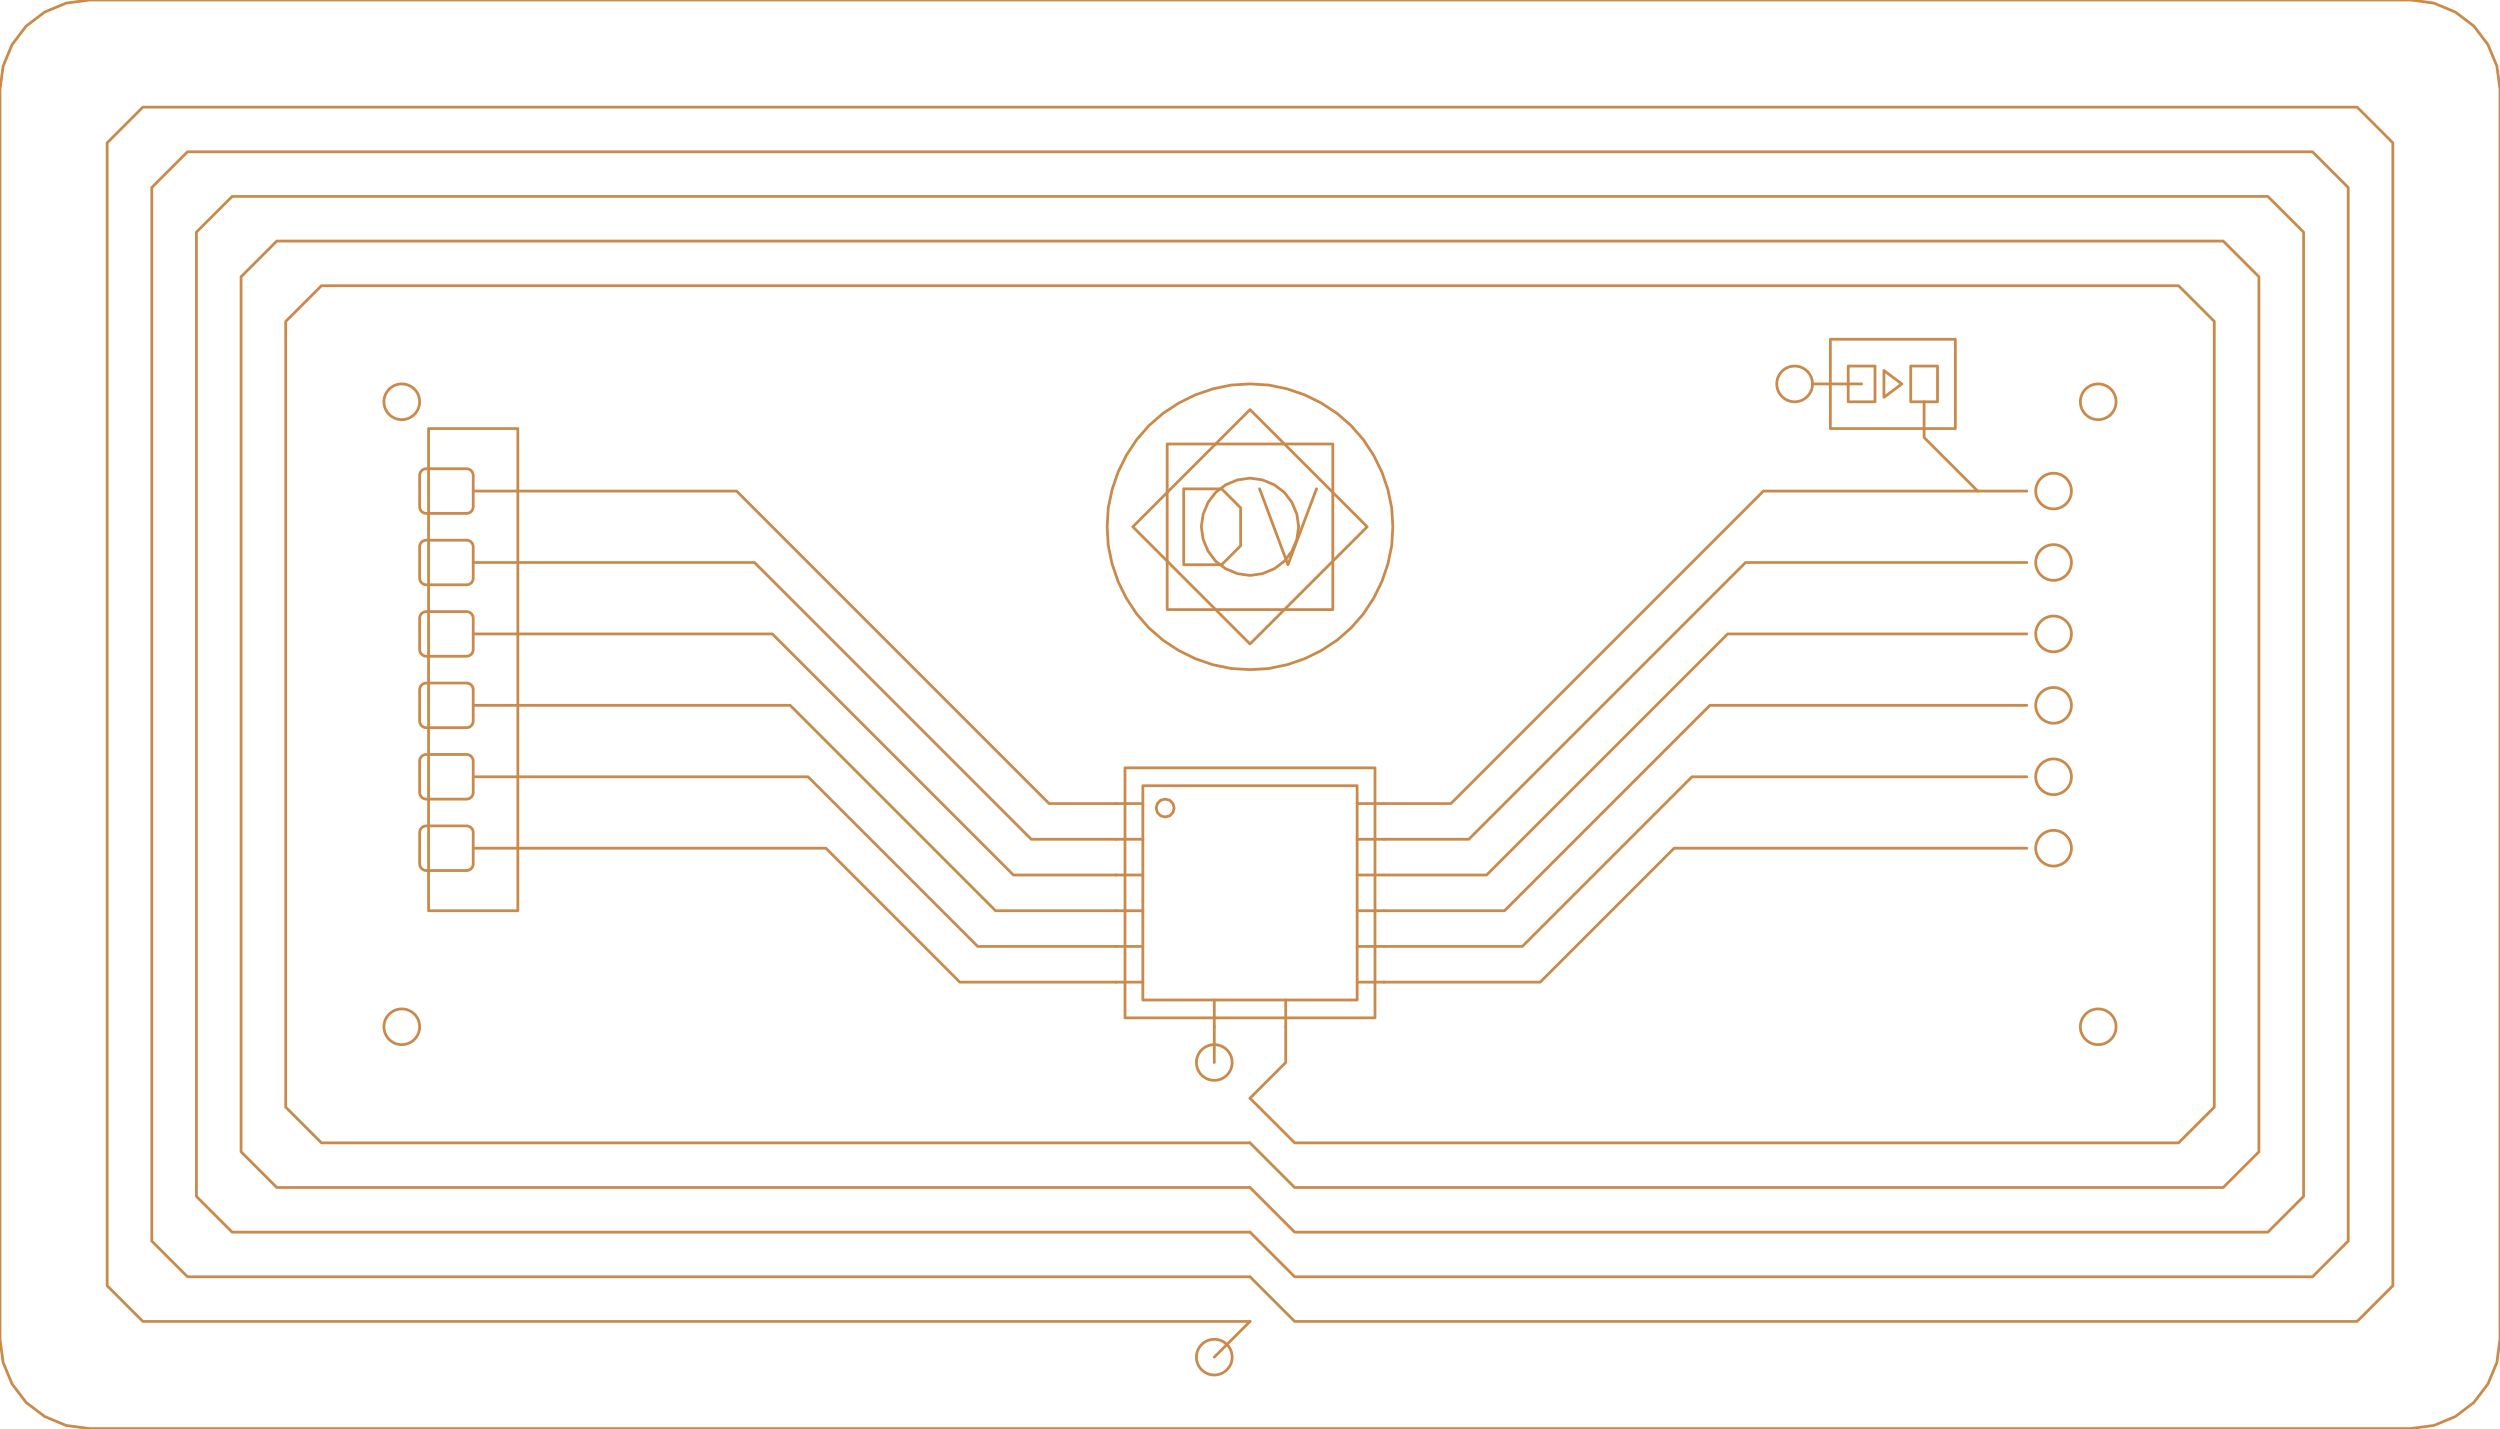
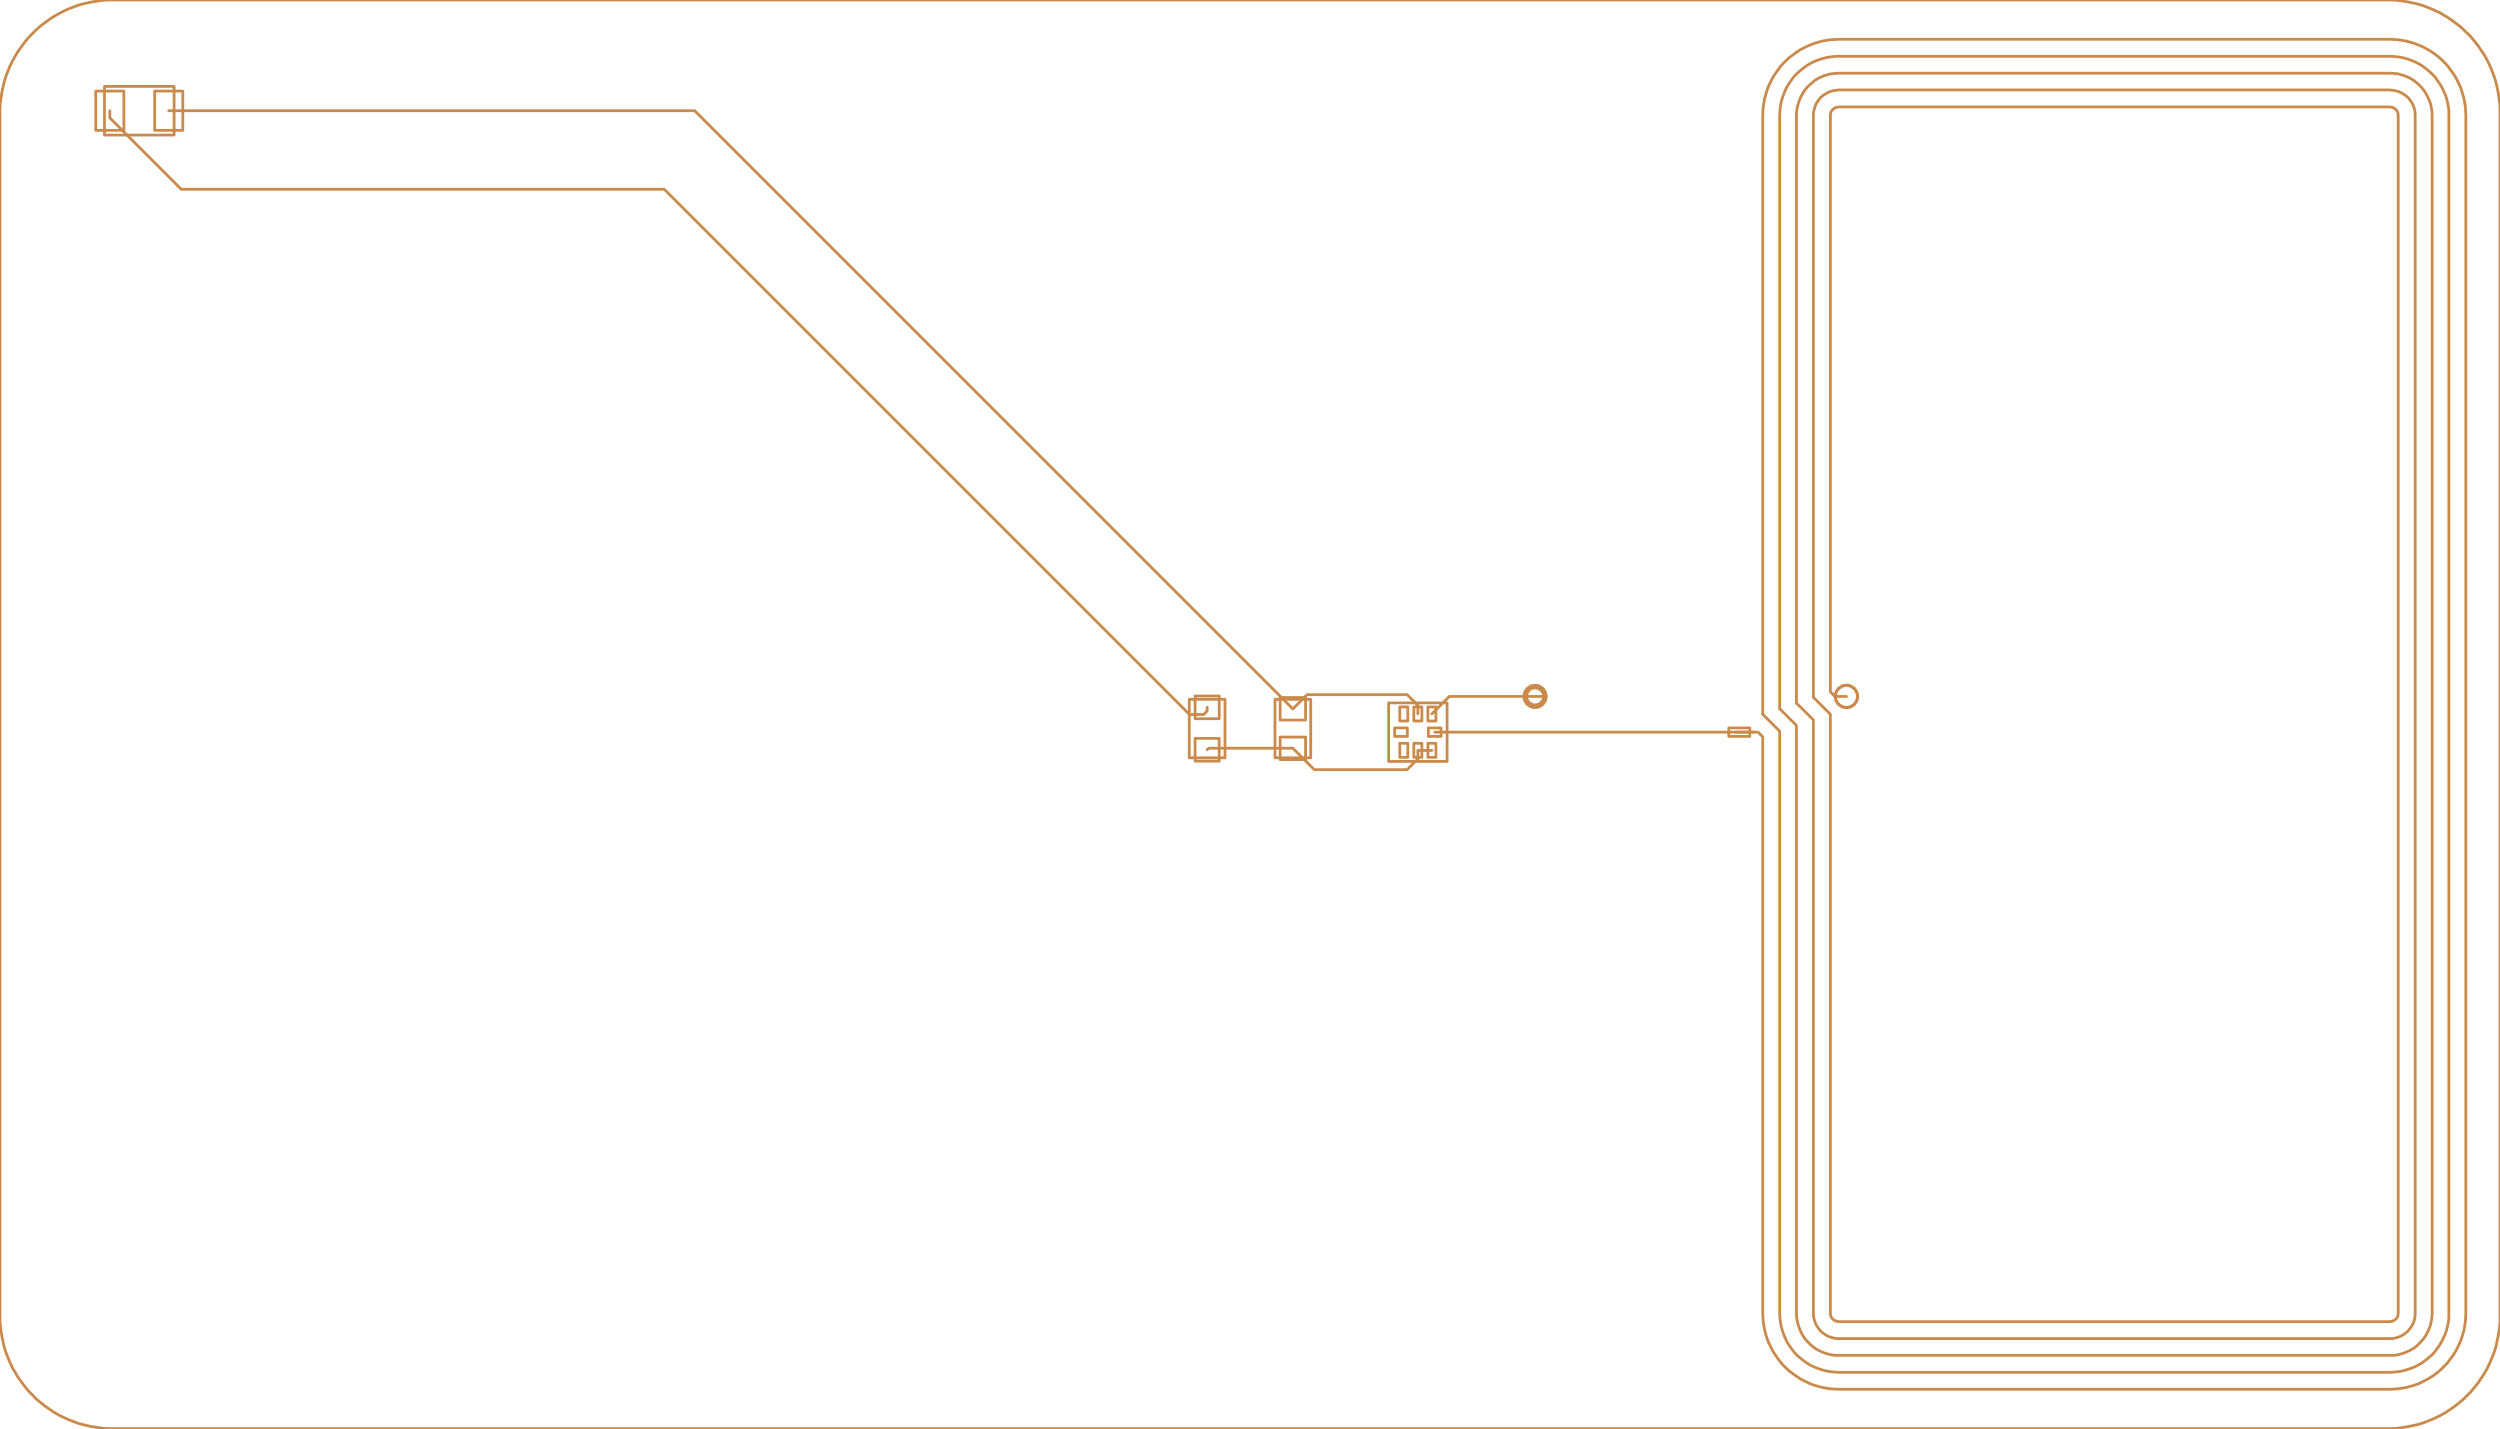
<svg xmlns="http://www.w3.org/2000/svg" viewBox="0 0 1120 640" fill="none" stroke="#c98a4b" stroke-width="1.25" stroke-linecap="round" stroke-linejoin="round">
  <g class="art-board">
-     <path class="art-board-edge" d="M560 640L40 640L29.6 638.6L20 634.6L11.7 628.3L5.4 620L1.4 610.4L0 600L0 40L1.4 29.6L5.4 20L11.7 11.7L20 5.4L29.6 1.4L40 0L1080 0L1090.4 1.4L1100 5.4L1108.3 11.7L1114.6 20L1118.6 29.6L1120 40L1120 600L1118.6 610.4L1114.6 620L1108.3 628.3L1100 634.6L1090.4 638.6L1080 640L560 640" />
+     <path class="art-board-edge" d="M560 640L50.4 640L48.5 640L46.6 639.9L44.8 639.7L42.9 639.4L41 639.1L39.2 638.7L37.4 638.3L35.5 637.8L33.8 637.2L32 636.5L30.2 635.8L28.5 635L26.9 634.2L25.2 633.3L23.6 632.3L22 631.2L20.5 630.2L19 629L17.5 627.8L16.1 626.6L14.8 625.2L13.5 623.9L12.2 622.5L11 621L9.9 619.5L8.8 618L7.7 616.4L6.8 614.8L5.8 613.2L5 611.5L4.2 609.8L3.5 608L2.8 606.3L2.2 604.5L1.7 602.7L1.3 600.8L0.9 599L0.6 597.1L0.3 595.3L0.1 593.4L0 591.5L0 589.6L0 50.4L0 48.5L0.1 46.6L0.3 44.8L0.6 42.9L0.9 41L1.3 39.2L1.7 37.4L2.2 35.5L2.8 33.8L3.5 32L4.2 30.2L5 28.5L5.8 26.9L6.8 25.2L7.7 23.6L8.8 22L9.9 20.5L11 19L12.2 17.5L13.5 16.1L14.8 14.8L16.1 13.5L17.5 12.2L19 11L20.5 9.9L22 8.8L23.6 7.7L25.2 6.8L26.9 5.8L28.5 5L30.2 4.2L32 3.5L33.8 2.8L35.5 2.2L37.4 1.7L39.2 1.3L41 0.9L42.9 0.6L44.8 0.3L46.6 0.1L48.5 0L50.4 0L1069.6 0L1071.5 0L1073.4 0.1L1075.3 0.3L1077.1 0.6L1079 0.9L1080.8 1.3L1082.7 1.7L1084.5 2.2L1086.3 2.8L1088 3.5L1089.8 4.2L1091.5 5L1093.2 5.8L1094.8 6.8L1096.4 7.7L1098 8.8L1099.5 9.9L1101 11L1102.5 12.2L1103.9 13.5L1105.2 14.8L1106.6 16.1L1107.8 17.5L1109 19L1110.2 20.5L1111.2 22L1112.3 23.6L1113.3 25.2L1114.2 26.9L1115 28.5L1115.8 30.2L1116.5 32L1117.2 33.8L1117.8 35.5L1118.3 37.4L1118.7 39.2L1119.1 41L1119.4 42.9L1119.7 44.8L1119.9 46.6L1120 48.5L1120 50.4L1120 589.6L1120 591.5L1119.9 593.4L1119.7 595.3L1119.4 597.1L1119.1 599L1118.7 600.8L1118.3 602.7L1117.8 604.5L1117.2 606.3L1116.5 608L1115.8 609.8L1115 611.5L1114.2 613.2L1113.3 614.8L1112.3 616.4L1111.2 618L1110.2 619.5L1109 621L1107.8 622.5L1106.6 623.9L1105.2 625.2L1103.9 626.6L1102.5 627.8L1101 629L1099.5 630.2L1098 631.2L1096.4 632.3L1094.8 633.3L1093.2 634.2L1091.5 635L1089.8 635.8L1088 636.5L1086.3 637.2L1084.5 637.8L1082.7 638.3L1080.8 638.7L1079 639.1L1077.1 639.4L1075.3 639.7L1073.4 639.9L1071.5 640L1069.6 640L560 640" />
  </g>
  <g class="art-silk">
-     <path d="M504 344L616 344L616 456L504 456L504 344" />
-     <path d="M526 362L525.5 364L524 365.5L522 366L520 365.5L518.5 364L518 362L518.5 360L520 358.5L522 358L524 358.5L525.5 360L526 362" />
-     <path d="M192 192L232 192L232 408L192 408L192 192" />
-     <path d="M820 152L876 152L876 192L820 192L820 152" />
-     <path d="M844 166L852 172L844 178L844 166" />
-     <path d="M624 236L623.5 244.4L621.8 252.6L619.1 260.5L615.4 268L610.8 275L605.3 281.3L599 286.8L592 291.4L584.5 295.1L576.6 297.8L568.4 299.5L560 300L551.6 299.5L543.4 297.8L535.5 295.1L528 291.4L521 286.8L514.7 281.3L509.2 275L504.6 268L500.9 260.5L498.2 252.6L496.5 244.4L496 236L496.5 227.6L498.2 219.4L500.9 211.5L504.6 204L509.2 197L514.7 190.7L521 185.2L528 180.6L535.5 176.9L543.4 174.2L551.6 172.5L560 172L568.4 172.5L576.6 174.2L584.5 176.9L592 180.6L599 185.2L605.3 190.7L610.8 197L615.4 204L619.1 211.5L621.8 219.4L623.5 227.6L624 236" />
-     <path d="M597.1 198.9L597.1 273.1L522.9 273.1L522.9 198.9L597.1 198.9" />
-     <path d="M612.5 236L560 288.5L507.5 236L560 183.5L612.5 236" />
-     <path d="M581.8 236L581 241.6L578.8 246.9L575.4 251.4L570.9 254.8L565.6 257L560 257.8L554.4 257L549.1 254.8L544.6 251.4L541.2 246.9L539 241.6L538.2 236L539 230.4L541.2 225.1L544.6 220.6L549.1 217.2L554.4 215L560 214.2L565.6 215L570.9 217.2L575.4 220.6L578.8 225.1L581 230.4L581.8 236" />
-     <path d="M530.3 219L547.3 219L555.8 227.5L555.8 244.5L547.3 253L530.3 253L530.3 219" />
-     <path d="M564.3 219L577 253L589.8 219" />
+     <path d="M622.1 314.9L648.3 314.9L648.3 341.1L622.1 341.1L622.1 314.9" />
+     <path d="M46.8 38.7L78 38.7L78 60.5L46.8 60.5L46.8 38.7" />
+     <path d="M532.8 313.3L548.8 313.3L548.8 339.5L532.8 339.5L532.8 313.3" />
+     <path d="M571.2 313.3L587.2 313.3L587.2 339.5L571.2 339.5L571.2 313.3" />
  </g>
  <g class="art-antenna">
-     <path data-pair="arch-0" d="M560 592L64 592L48 576L48 64L64 48L1056 48L1072 64L1072 576L1056 592L580 592L560 572" />
-     <path data-pair="arch-1" d="M560 572L84 572L68 556L68 84L84 68L1036 68L1052 84L1052 556L1036 572L580 572L560 552" />
-     <path data-pair="arch-2" d="M560 552L104 552L88 536L88 104L104 88L1016 88L1032 104L1032 536L1016 552L580 552L560 532" />
-     <path data-pair="arch-3" d="M560 532L124 532L108 516L108 124L124 108L996 108L1012 124L1012 516L996 532L580 532L560 512" />
-     <path data-pair="arch-4" d="M560 512L144 512L128 496L128 144L144 128L976 128L992 144L992 496L976 512L580 512L560 492" />
+     <path data-pair="arch-0" d="M789.7 320L789.7 51.7L789.8 49.8L789.9 48L790.2 46.2L790.5 44.3L791 42.6L791.5 40.8L792.1 39.1L792.9 37.4L793.7 35.7L794.6 34.1L795.6 32.6L796.7 31.1L797.8 29.6L799 28.3L800.3 27L801.7 25.7L803.2 24.6L804.7 23.5L806.2 22.5L807.8 21.6L809.5 20.8L811.1 20.1L812.9 19.4L814.6 18.9L816.4 18.4L818.2 18.1L820.1 17.8L821.9 17.7L823.7 17.6L1070.7 17.6L1072.5 17.7L1074.3 17.8L1076.2 18.1L1078 18.4L1079.8 18.9L1081.5 19.4L1083.3 20.1L1085 20.8L1086.6 21.6L1088.2 22.5L1089.8 23.5L1091.3 24.6L1092.7 25.7L1094.1 27L1095.4 28.3L1096.6 29.6L1097.7 31.1L1098.8 32.6L1099.8 34.1L1100.7 35.7L1101.5 37.4L1102.3 39.1L1102.9 40.8L1103.4 42.6L1103.9 44.3L1104.2 46.2L1104.5 48L1104.6 49.8L1104.7 51.7L1104.7 588.4L1104.6 590.2L1104.5 592L1104.2 593.9L1103.9 595.7L1103.4 597.5L1102.9 599.2L1102.3 600.9L1101.5 602.6L1100.7 604.3L1099.8 605.9L1098.8 607.4L1097.7 608.9L1096.6 610.4L1095.4 611.7L1094.1 613L1092.7 614.3L1091.3 615.4L1089.8 616.5L1088.2 617.5L1086.6 618.4L1085 619.2L1083.3 620L1081.5 620.6L1079.8 621.1L1078 621.6L1076.2 621.9L1074.3 622.2L1072.5 622.3L1070.7 622.4L823.7 622.4L821.9 622.3L820.1 622.2L818.2 621.9L816.4 621.6L814.6 621.1L812.9 620.6L811.1 620L809.5 619.2L807.8 618.4L806.2 617.5L804.7 616.5L803.2 615.4L801.7 614.3L800.3 613L799 611.7L797.8 610.4L796.7 608.9L795.6 607.4L794.6 605.9L793.7 604.3L792.9 602.6L792.1 600.9L791.5 599.2L791 597.5L790.5 595.7L790.2 593.9L789.9 592L789.8 590.2L789.7 588.4L789.7 330.1L787.6 328L779.2 328L777.6 328" />
+     <path data-pair="arch-1" d="M797.3 317.5L797.3 51.7L797.4 49.8L797.6 47.9L797.9 46L798.4 44.2L799 42.4L799.7 40.7L800.5 39L801.5 37.4L802.6 35.8L803.7 34.3L805 33L806.4 31.7L807.9 30.5L809.4 29.4L811.1 28.4L812.7 27.6L814.5 26.9L816.3 26.3L818.1 25.8L820 25.5L821.9 25.3L823.7 25.2L1070.7 25.2L1072.6 25.3L1074.4 25.5L1076.3 25.8L1078.1 26.3L1079.9 26.9L1081.7 27.6L1083.3 28.4L1085 29.4L1086.5 30.5L1088 31.7L1089.4 33L1090.7 34.3L1091.8 35.8L1092.9 37.4L1093.9 39L1094.7 40.7L1095.5 42.4L1096.1 44.2L1096.5 46L1096.9 47.9L1097.1 49.8L1097.1 51.7L1097.1 588.4L1097.1 590.2L1096.9 592.1L1096.5 594L1096.1 595.8L1095.5 597.6L1094.7 599.3L1093.9 601L1092.9 602.7L1091.8 604.2L1090.7 605.7L1089.4 607.1L1088 608.3L1086.5 609.5L1085 610.6L1083.3 611.6L1081.7 612.4L1079.9 613.1L1078.1 613.7L1076.3 614.2L1074.4 614.5L1072.6 614.7L1070.7 614.8L823.7 614.8L821.9 614.7L820 614.5L818.1 614.2L816.3 613.7L814.5 613.1L812.7 612.4L811.1 611.6L809.4 610.6L807.9 609.5L806.4 608.3L805 607.1L803.7 605.7L802.6 604.2L801.5 602.7L800.5 601L799.7 599.3L799 597.6L798.4 595.8L797.9 594L797.6 592.1L797.4 590.2L797.3 588.4L797.3 327.6L789.7 320" />
+     <path data-pair="arch-2" d="M804.8 315L804.8 51.7L804.9 49.8L805.2 48L805.7 46.2L806.3 44.4L807.1 42.8L808 41.2L809.1 39.7L810.4 38.3L811.8 37.1L813.2 35.9L814.8 35L816.5 34.2L818.3 33.6L820.1 33.1L821.9 32.9L823.7 32.8L1070.7 32.8L1072.5 32.9L1074.4 33.1L1076.2 33.6L1077.9 34.2L1079.6 35L1081.2 35.9L1082.7 37.1L1084 38.3L1085.3 39.7L1086.4 41.2L1087.3 42.8L1088.1 44.4L1088.8 46.2L1089.2 48L1089.5 49.8L1089.6 51.7L1089.6 588.4L1089.5 590.2L1089.2 592L1088.8 593.8L1088.1 595.6L1087.3 597.3L1086.4 598.9L1085.3 600.3L1084 601.7L1082.7 603L1081.2 604.1L1079.6 605L1077.9 605.8L1076.2 606.4L1074.4 606.9L1072.5 607.2L1070.7 607.2L823.7 607.2L821.9 607.2L820.1 606.9L818.3 606.4L816.5 605.8L814.8 605L813.2 604.1L811.8 603L810.4 601.7L809.1 600.3L808 598.9L807.1 597.3L806.3 595.6L805.7 593.8L805.2 592L804.9 590.2L804.8 588.4L804.8 325L797.3 317.5" />
+     <path data-pair="arch-3" d="M812.4 312.4L812.4 51.7L812.5 49.9L813 48.2L813.6 46.5L814.6 45L815.7 43.6L817.1 42.5L818.6 41.6L820.2 40.9L822 40.5L823.7 40.3L1070.7 40.3L1072.4 40.5L1074.2 40.9L1075.8 41.6L1077.3 42.5L1078.7 43.6L1079.8 45L1080.8 46.5L1081.5 48.2L1081.9 49.9L1082 51.7L1082 588.4L1081.9 590.1L1081.5 591.9L1080.8 593.5L1079.8 595L1078.7 596.4L1077.3 597.5L1075.8 598.5L1074.2 599.1L1072.4 599.6L1070.7 599.7L823.7 599.7L822 599.6L820.2 599.1L818.6 598.5L817.1 597.5L815.7 596.4L814.6 595L813.6 593.5L813 591.9L812.5 590.1L812.4 588.4L812.4 322.5L804.8 315" />
+     <path data-pair="arch-4" d="M827.2 312L822 312L820 309.9L820 51.7L820.2 50.2L821.1 49L822.3 48.2L823.7 47.9L1070.7 47.9L1072.1 48.2L1073.3 49L1074.2 50.2L1074.4 51.7L1074.4 588.4L1074.2 589.8L1073.3 591L1072.1 591.8L1070.7 592.1L823.7 592.1L822.3 591.8L821.1 591L820.2 589.8L820 588.4L820 320L812.4 312.4" />
  </g>
  <g class="art-traces">
-     <path data-pair="wave-0" d="M500 360L470 360L330 220L212 220" />
-     <path data-pair="wave-1" d="M620 360L650 360L790 220L908 220" />
-     <path data-pair="wave-2" d="M500 376L462 376L338 252L212 252" />
-     <path data-pair="wave-3" d="M620 376L658 376L782 252L908 252" />
-     <path data-pair="wave-4" d="M500 392L454 392L346 284L212 284" />
-     <path data-pair="wave-5" d="M620 392L666 392L774 284L908 284" />
-     <path data-pair="wave-6" d="M500 408L446 408L354 316L212 316" />
-     <path data-pair="wave-7" d="M620 408L674 408L766 316L908 316" />
-     <path data-pair="wave-8" d="M500 424L438 424L362 348L212 348" />
-     <path data-pair="wave-9" d="M620 424L682 424L758 348L908 348" />
-     <path data-pair="wave-10" d="M500 440L430 440L370 380L212 380" />
-     <path data-pair="wave-11" d="M620 440L690 440L750 380L908 380" />
+     <path data-pair="wave-0" d="M540.8 316.9L540.8 318.5L539.2 320.1L532.9 320.1L297.6 84.8L81.2 84.8L49.2 52.8L49.2 49.6" />
+     <path data-pair="wave-1" d="M635.2 319.8L635.2 316L630.4 311.2L585.6 311.2L579.2 317.6L311.2 49.6L75.6 49.6" />
+     <path data-pair="wave-2" d="M641.5 336.2L635.2 336.2L635.2 340L630.4 344.8L588.8 344.8L579.2 335.2L541.5 335.2L540.8 335.9" />
+     <path data-pair="wave-3" d="M642.8 328L779.2 328L785.6 328" />
+     <path data-pair="wave-4" d="M690.9 312L649.3 312L641.5 319.8" />
  </g>
-   <g class="art-copper-extra">
-     <path d="M560 592L544 608" />
-     <path d="M544 476L544 460" />
-     <path d="M560 492L576 476L576 460" />
-     <path d="M500 360L512 360" />
-     <path d="M608 360L620 360" />
-     <path d="M500 376L512 376" />
-     <path d="M608 376L620 376" />
-     <path d="M500 392L512 392" />
-     <path d="M608 392L620 392" />
-     <path d="M500 408L512 408" />
-     <path d="M608 408L620 408" />
-     <path d="M500 424L512 424" />
-     <path d="M608 424L620 424" />
-     <path d="M500 440L512 440" />
-     <path d="M608 440L620 440" />
-     <path d="M544 448L544 460" />
-     <path d="M576 448L576 460" />
-     <path d="M828 164L840 164L840 180L828 180L828 164" />
-     <path d="M856 164L868 164L868 180L856 180L856 164" />
-     <path d="M886 220L862 196L862 180" />
-     <path d="M834 172L812 172" />
-   </g>
-   <g class="art-chip">
-     <path d="M512 352L608 352L608 448L512 448Z" />
+   <g class="art-pads">
+     <path d="M573.5 312.5L584.9 312.5L584.9 322.6L573.5 322.6L573.5 312.5" />
+     <path d="M573.5 330.2L584.9 330.2L584.9 340.3L573.5 340.3L573.5 330.2" />
+     <path d="M42.9 40.8L55.5 40.8L55.5 58.4L42.9 58.4L42.9 40.8" />
+     <path d="M69.3 40.8L81.9 40.8L81.9 58.4L69.3 58.4L69.3 40.8" />
+     <path d="M535.4 311.8L546.2 311.8L546.2 322L535.4 322L535.4 311.8" />
+     <path d="M535.4 330.8L546.2 330.8L546.2 341L535.4 341L535.4 330.8" />
+     <path d="M639.9 326.1L645.6 326.1L645.6 329.9L639.9 329.9L639.9 326.1" />
+     <path d="M639.7 333L643.3 333L643.3 339.3L639.7 339.3L639.7 333" />
+     <path d="M633.4 333L637 333L637 339.3L633.4 339.3L633.4 333" />
+     <path d="M627.1 333L630.7 333L630.7 339.3L627.1 339.3L627.1 333" />
+     <path d="M624.8 326.1L630.5 326.1L630.5 329.9L624.8 329.9L624.8 326.1" />
+     <path d="M627.1 316.7L630.7 316.7L630.7 323L627.1 323L627.1 316.7" />
+     <path d="M633.4 316.7L637 316.7L637 323L633.4 323L633.4 316.7" />
+     <path d="M639.7 316.7L643.3 316.7L643.3 323L639.7 323L639.7 316.7" />
+     <path d="M774.5 326.1L783.9 326.1L783.9 329.9L774.5 329.9L774.5 326.1" />
+     <path d="M832.3 312L831.9 313.9L830.8 315.6L829.1 316.7L827.2 317.1L825.3 316.7L823.6 315.6L822.5 313.9L822.1 312L822.5 310.1L823.6 308.4L825.3 307.3L827.2 306.9L829.1 307.3L830.8 308.4L831.9 310.1L832.3 312" />
+     <path d="M691.6 312L691.3 313.5L690.4 314.7L689.2 315.6L687.7 315.8L686.2 315.6L685 314.7L684.2 313.5L683.9 312L684.2 310.5L685 309.3L686.2 308.4L687.7 308.2L689.2 308.4L690.4 309.3L691.3 310.5L691.6 312" />
  </g>
  <g class="art-vias">
-     <circle cx="544" cy="608" r="8" />
-     <circle cx="544" cy="476" r="8" />
-     <circle cx="920" cy="220" r="8" />
-     <circle cx="920" cy="252" r="8" />
-     <circle cx="920" cy="284" r="8" />
-     <circle cx="920" cy="316" r="8" />
-     <circle cx="920" cy="348" r="8" />
-     <circle cx="920" cy="380" r="8" />
-     <circle cx="180" cy="180" r="8" />
-     <circle cx="940" cy="180" r="8" />
-     <circle cx="180" cy="460" r="8" />
-     <circle cx="940" cy="460" r="8" />
-     <circle cx="804" cy="172" r="8" />
-   </g>
-   <g class="art-pads">
-     <rect x="188" y="210" width="24" height="20" rx="3" />
-     <rect x="188" y="242" width="24" height="20" rx="3" />
-     <rect x="188" y="274" width="24" height="20" rx="3" />
-     <rect x="188" y="306" width="24" height="20" rx="3" />
-     <rect x="188" y="338" width="24" height="20" rx="3" />
-     <rect x="188" y="370" width="24" height="20" rx="3" />
+     <path d="M832.2 312L831.8 313.9L830.7 315.5L829.1 316.6L827.2 317L825.3 316.6L823.7 315.5L822.6 313.9L822.2 312L822.6 310.1L823.7 308.5L825.3 307.4L827.2 307L829.1 307.4L830.7 308.5L831.8 310.1L832.2 312" />
+     <path d="M692.7 312L692.3 313.9L691.2 315.5L689.6 316.6L687.7 317L685.8 316.6L684.2 315.5L683.1 313.9L682.7 312L683.1 310.1L684.2 308.5L685.8 307.4L687.7 307L689.6 307.4L691.2 308.5L692.3 310.1L692.7 312" />
+     <path d="M692.7 312L692.3 313.9L691.2 315.5L689.6 316.6L687.7 317L685.8 316.6L684.2 315.5L683.1 313.9L682.7 312L683.1 310.1L684.2 308.5L685.8 307.4L687.7 307L689.6 307.4L691.2 308.5L692.3 310.1L692.7 312" />
  </g>
</svg>
